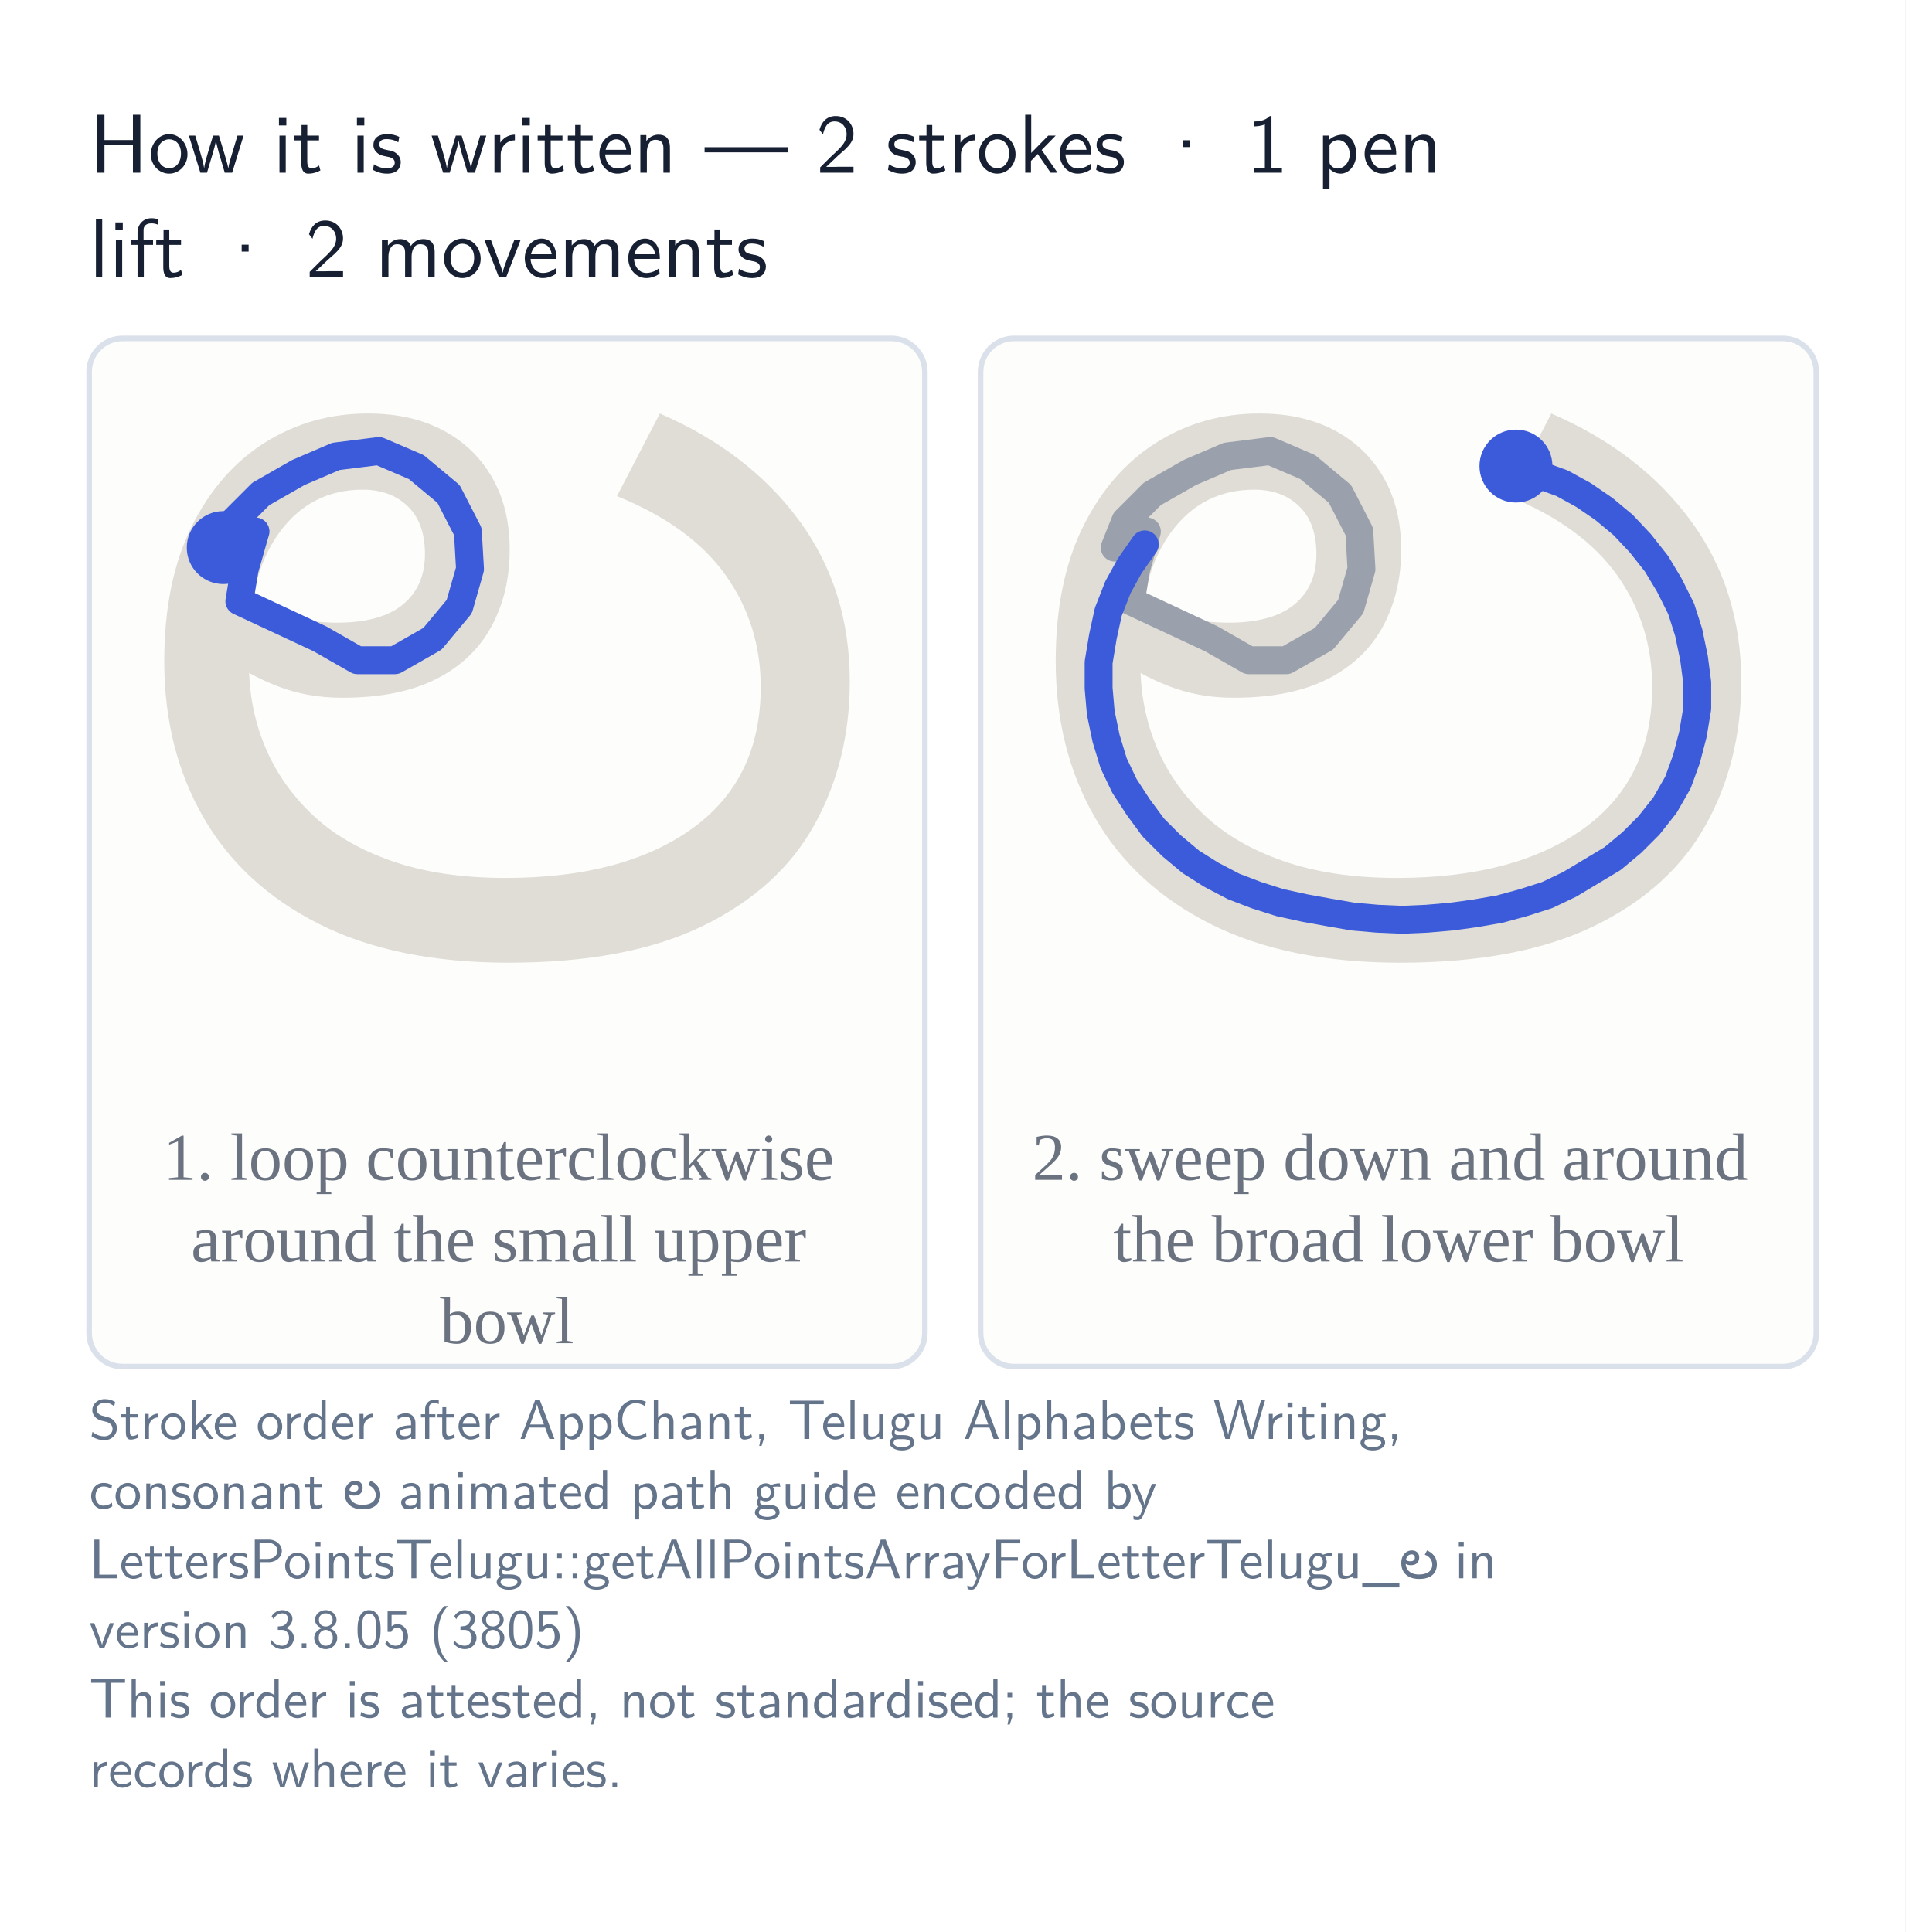
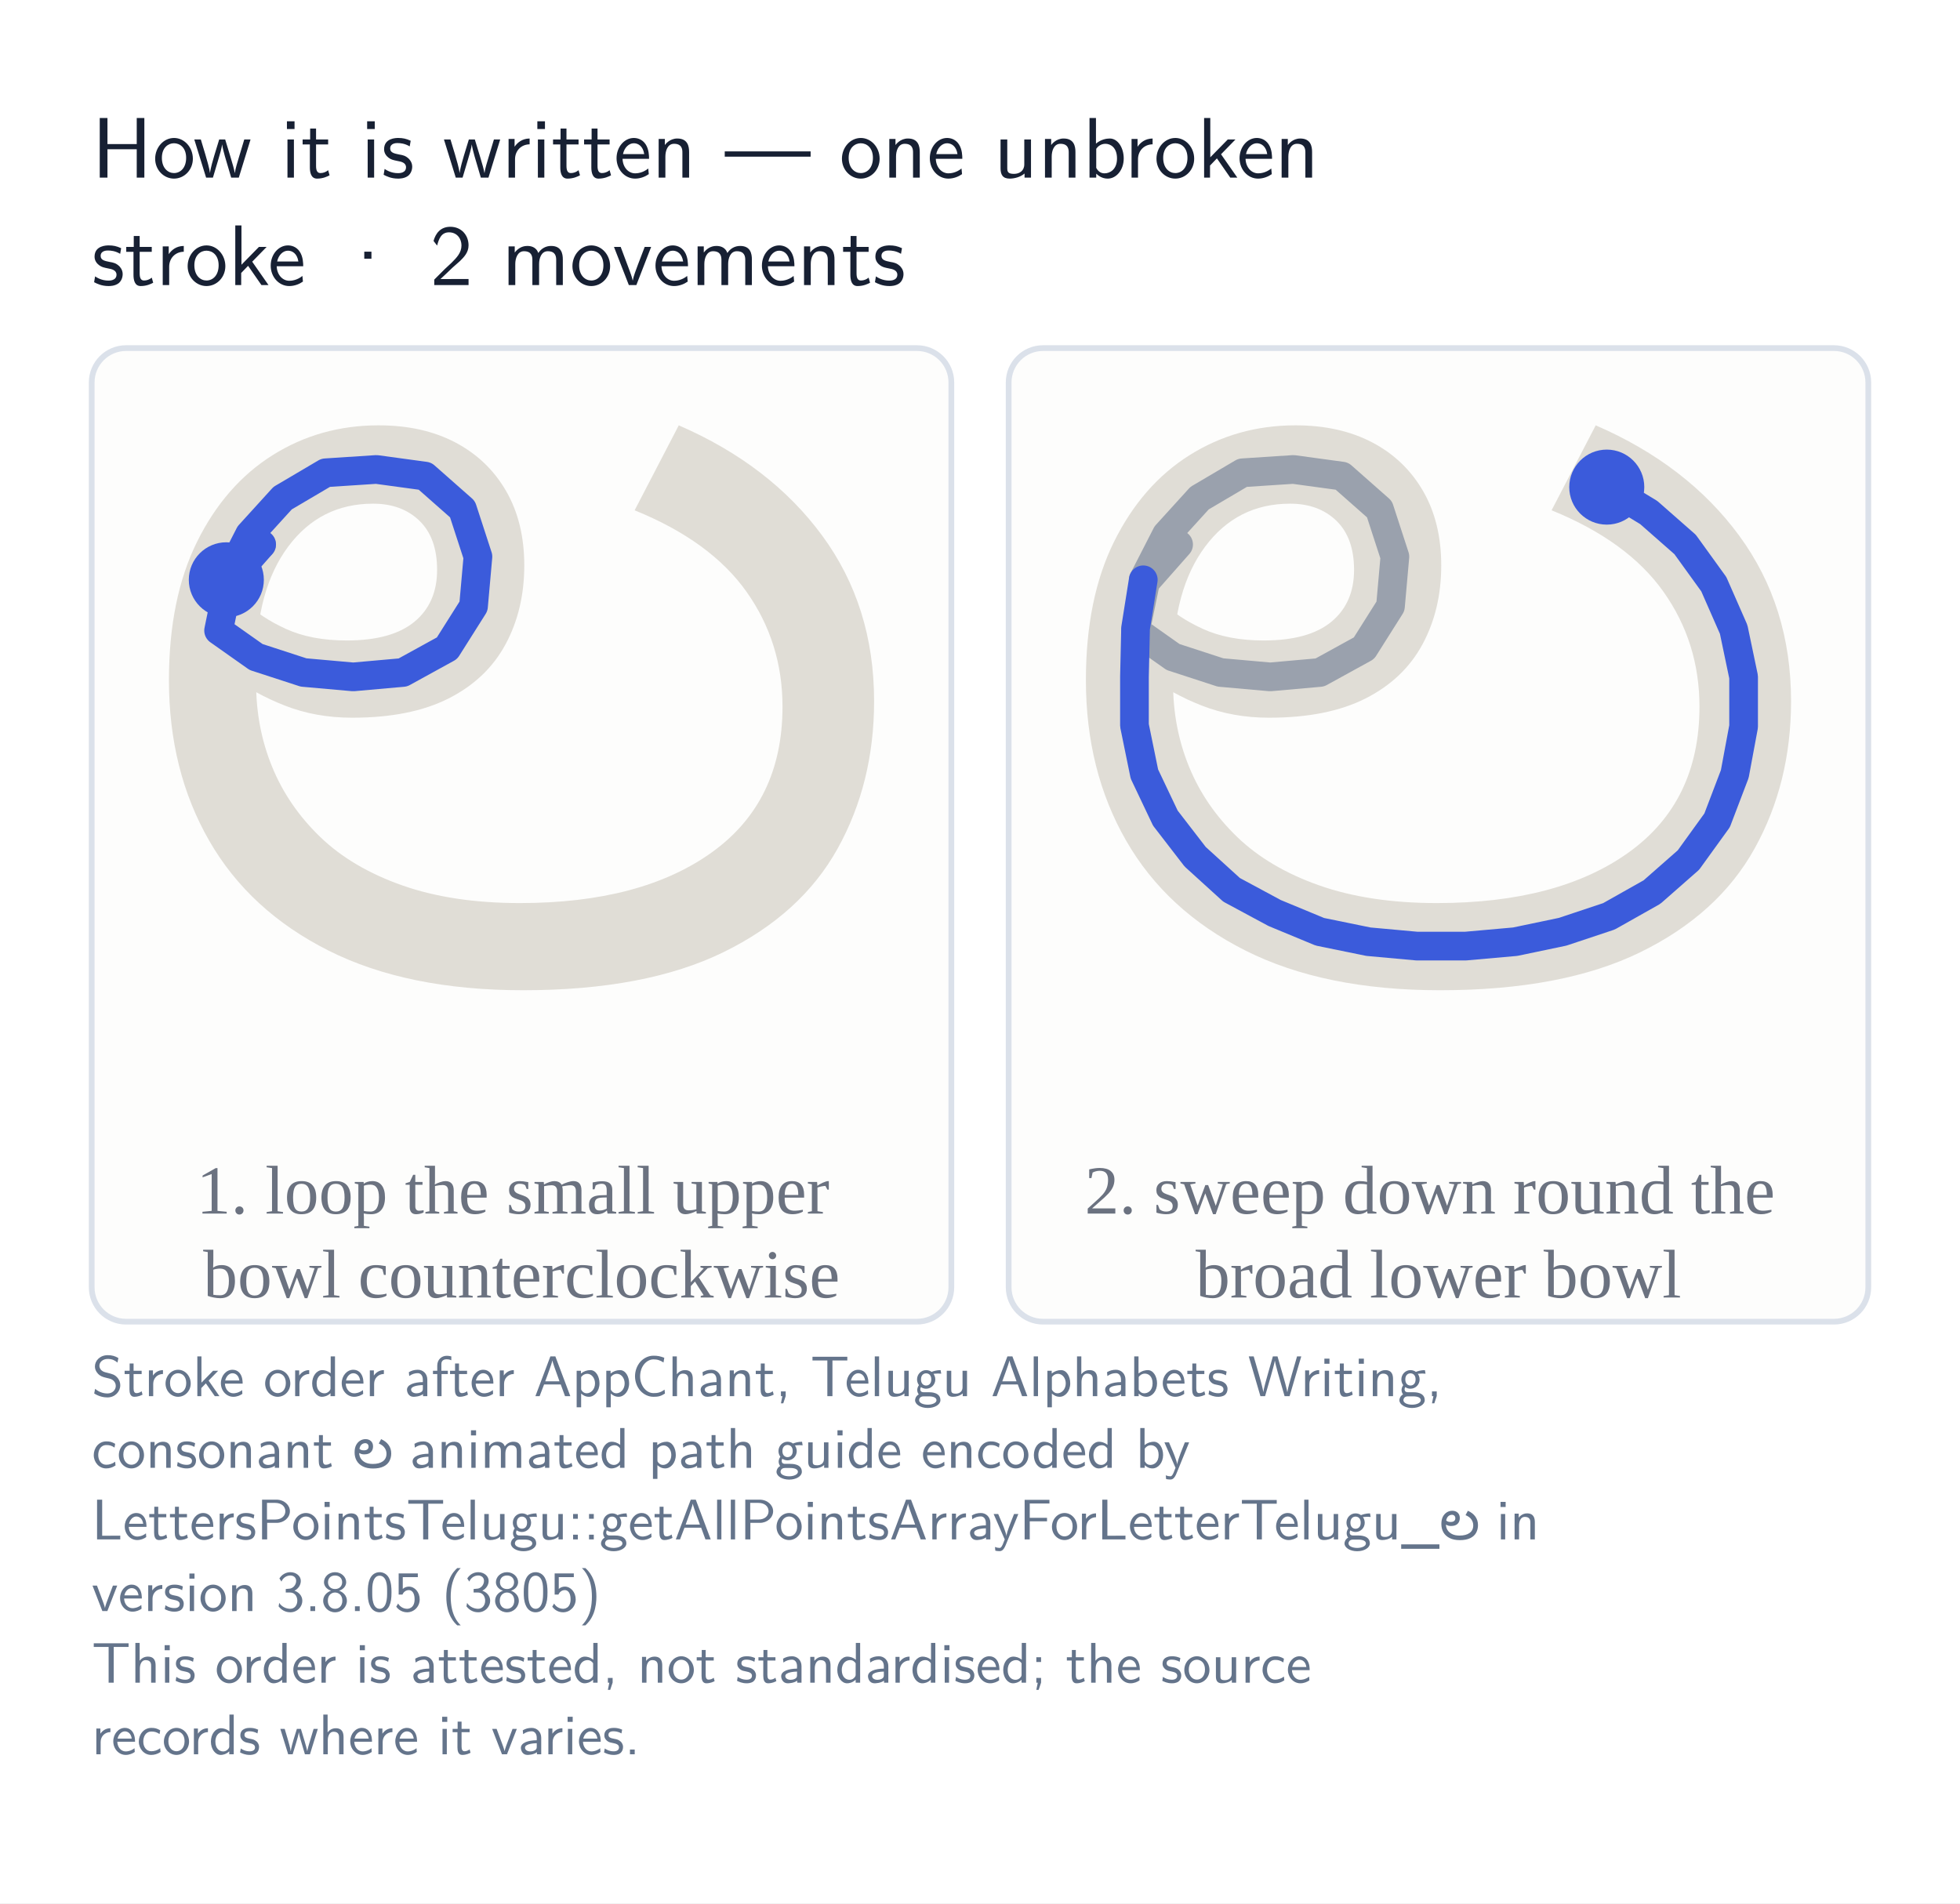
- <svg xmlns="http://www.w3.org/2000/svg" width="342" height="346.81" viewBox="0 0 342 346.81" role="img" aria-label="How to write ల: 2 strokes · 1 pen lift · 2 movements">
-   <rect x="0" y="0" width="342" height="346.81" fill="#ffffff" />
-   <text x="16" y="31" font-family="Latin Modern Sans, sans-serif" font-size="15" fill="#172033">How it is written — 2 strokes · 1 pen</text>
-   <text x="16" y="49.75" font-family="Latin Modern Sans, sans-serif" font-size="15" fill="#172033">lift · 2 movements</text>
-   <rect x="16" y="60.75" width="150" height="184.56" rx="6" fill="#fdfdfc" stroke="#dbe1ea" stroke-width="1" />
-   <svg x="16" y="60.75" width="150" height="184.56" viewBox="-35 -570 779 958.5" preserveAspectRatio="xMidYMid meet" overflow="hidden">
+ <svg xmlns="http://www.w3.org/2000/svg" width="342" height="332.16" viewBox="0 0 342 332.16" role="img" aria-label="How to write ల: one unbroken stroke · 2 movements">
+   <rect x="0" y="0" width="342" height="332.16" fill="#ffffff" />
+   <text x="16" y="31" font-family="Latin Modern Sans, sans-serif" font-size="15" fill="#172033">How it is written — one unbroken</text>
+   <text x="16" y="49.75" font-family="Latin Modern Sans, sans-serif" font-size="15" fill="#172033">stroke · 2 movements</text>
+   <rect x="16" y="60.75" width="150" height="169.91" rx="6" fill="#fdfdfc" stroke="#dbe1ea" stroke-width="1" />
+   <svg x="16" y="60.75" width="150" height="169.91" viewBox="-35 -570 779 882.4" preserveAspectRatio="xMidYMid meet" overflow="hidden">
    <g transform="scale(1,-1)">
      <path class="ductus__glyph" d="M356 -12Q251 -12 179.5 24Q108 60 71.5 123.5Q35 187 35 269Q35 343 60.5 394.5Q86 446 129 473Q172 500 225 500Q265 500 294.5 484.5Q324 469 340.5 440.5Q357 412 357 373Q357 333 340 301.5Q323 270 288.5 252.5Q254 235 201 235Q168 235 140 246Q112 257 91.5 273Q71 289 58 304L81 366Q89 355 103.5 340.5Q118 326 141 315.5Q164 305 196 305Q237 305 257.5 322Q278 339 278 369Q278 398 262 413.5Q246 429 220 429Q172 429 143 390Q114 351 114 284L114 266Q114 226 128.5 190.5Q143 155 172 127Q201 99 246.5 83Q292 67 353 67Q463 67 527 113Q591 159 591 245Q591 303 558.5 349Q526 395 457 423L497 500Q580 464 627 400Q674 336 674 250Q674 176 641 116.5Q608 57 537.5 22.5Q467 -12 356 -12Z" fill="#e0ddd6" fill-rule="nonzero" />
-       <path class="ductus__done" d="M120 390 L120 390" fill="none" stroke="#9aa1ad" stroke-width="26" stroke-linecap="round" stroke-linejoin="round" />
-       <path class="ductus__pen" d="M120 390 L110 355 L105 325 L180 290 L215 270 L250 270 L285 290 L310 320 L320 355 L318 390 L300 425 L270 450 L235 465 L195 460 L160 445 L125 425 L100 400 L90 375" fill="none" stroke="#3b5bdb" stroke-width="26" stroke-linecap="round" stroke-linejoin="round" />
-       <circle class="ductus__tip" cx="90" cy="375" r="34" fill="#3b5bdb" />
+       <path class="ductus__done" d="M119 392 L119 392" fill="none" stroke="#9aa1ad" stroke-width="26" stroke-linecap="round" stroke-linejoin="round" />
+       <path class="ductus__pen" d="M119 392 L89 358 L80 314 L114 290 L157 276 L202 272 L247 276 L287 298 L311 336 L315 381 L301 424 L267 454 L223 460 L177 457 L138 434 L108 401 L87 360" fill="none" stroke="#3b5bdb" stroke-width="26" stroke-linecap="round" stroke-linejoin="round" />
+       <circle class="ductus__tip" cx="87" cy="360" r="34" fill="#3b5bdb" />
    </g>
    <text class="ductus__caption" x="354.5" y="214.4" text-anchor="middle" font-size="62.4" fill="#6b7280">
-       <tspan x="354.5" y="214.4">1. loop counterclockwise</tspan>
-       <tspan x="354.5" y="290.5">around the small upper</tspan>
-       <tspan x="354.5" y="366.7">bowl</tspan>
+       <tspan x="354.5" y="214.4">1. loop the small upper</tspan>
+       <tspan x="354.5" y="290.5">bowl counterclockwise</tspan>
    </text>
  </svg>
-   <rect x="176" y="60.75" width="150" height="184.56" rx="6" fill="#fdfdfc" stroke="#dbe1ea" stroke-width="1" />
-   <svg x="176" y="60.75" width="150" height="184.56" viewBox="-35 -570 779 958.5" preserveAspectRatio="xMidYMid meet" overflow="hidden">
+   <rect x="176" y="60.75" width="150" height="169.91" rx="6" fill="#fdfdfc" stroke="#dbe1ea" stroke-width="1" />
+   <svg x="176" y="60.75" width="150" height="169.91" viewBox="-35 -570 779 882.4" preserveAspectRatio="xMidYMid meet" overflow="hidden">
    <g transform="scale(1,-1)">
      <path class="ductus__glyph" d="M356 -12Q251 -12 179.5 24Q108 60 71.5 123.5Q35 187 35 269Q35 343 60.5 394.5Q86 446 129 473Q172 500 225 500Q265 500 294.5 484.5Q324 469 340.5 440.5Q357 412 357 373Q357 333 340 301.5Q323 270 288.5 252.5Q254 235 201 235Q168 235 140 246Q112 257 91.5 273Q71 289 58 304L81 366Q89 355 103.5 340.5Q118 326 141 315.5Q164 305 196 305Q237 305 257.5 322Q278 339 278 369Q278 398 262 413.5Q246 429 220 429Q172 429 143 390Q114 351 114 284L114 266Q114 226 128.5 190.5Q143 155 172 127Q201 99 246.5 83Q292 67 353 67Q463 67 527 113Q591 159 591 245Q591 303 558.5 349Q526 395 457 423L497 500Q580 464 627 400Q674 336 674 250Q674 176 641 116.5Q608 57 537.5 22.5Q467 -12 356 -12Z" fill="#e0ddd6" fill-rule="nonzero" />
-       <path class="ductus__done" d="M120 390 L110 355 L105 325 L180 290 L215 270 L250 270 L285 290 L310 320 L320 355 L318 390 L300 425 L270 450 L235 465 L195 460 L160 445 L125 425 L100 400 L90 375" fill="none" stroke="#9aa1ad" stroke-width="26" stroke-linecap="round" stroke-linejoin="round" />
-       <path class="ductus__done" d="M118 378 L118 378" fill="none" stroke="#9aa1ad" stroke-width="26" stroke-linecap="round" stroke-linejoin="round" />
-       <path class="ductus__pen" d="M118 378 L104 358 L93 338 L84 315 L79 292 L75 268 L75 244 L77 221 L82 197 L89 174 L99 153 L112 133 L126 114 L143 97 L161 82 L180 70 L201 59 L222 51 L244 44 L267 39 L289 35 L312 31 L335 29 L358 28 L381 29 L404 31 L426 34 L449 38 L471 44 L493 51 L514 61 L534 73 L554 85 L572 100 L588 116 L603 135 L615 156 L623 178 L629 201 L633 225 L633 249 L630 272 L625 296 L618 318 L607 340 L595 360 L580 379 L564 396 L546 411 L527 424 L507 435 L485 443 L464 451" fill="none" stroke="#3b5bdb" stroke-width="26" stroke-linecap="round" stroke-linejoin="round" />
-       <circle class="ductus__tip" cx="464" cy="451" r="34" fill="#3b5bdb" />
+       <path class="ductus__done" d="M119 392 L89 358 L80 314 L114 290 L157 276 L202 272 L247 276 L287 298 L311 336 L315 381 L301 424 L267 454 L223 460 L177 457 L138 434 L108 401 L87 360 L87 360" fill="none" stroke="#9aa1ad" stroke-width="26" stroke-linecap="round" stroke-linejoin="round" />
+       <path class="ductus__pen" d="M87 360 L80 316 L79 272 L79 228 L88 184 L107 144 L134 109 L167 79 L206 58 L247 41 L291 32 L335 28 L379 28 L424 32 L467 41 L509 55 L548 77 L581 106 L607 142 L623 184 L631 227 L631 272 L622 315 L604 356 L578 392 L545 421 L507 444" fill="none" stroke="#3b5bdb" stroke-width="26" stroke-linecap="round" stroke-linejoin="round" />
+       <circle class="ductus__tip" cx="507" cy="444" r="34" fill="#3b5bdb" />
    </g>
    <text class="ductus__caption" x="354.5" y="214.4" text-anchor="middle" font-size="62.4" fill="#6b7280">
-       <tspan x="354.5" y="214.4">2. sweep down and around</tspan>
-       <tspan x="354.5" y="290.5">the broad lower bowl</tspan>
+       <tspan x="354.5" y="214.4">2. sweep down round the</tspan>
+       <tspan x="354.5" y="290.5">broad lower bowl</tspan>
    </text>
  </svg>
-   <text x="16" y="258.31" font-family="Latin Modern Sans, sans-serif" font-size="10" fill="#64748b">Stroke order after AppChant, Telugu Alphabets Writing,</text>
-   <text x="16" y="270.81" font-family="Latin Modern Sans, sans-serif" font-size="10" fill="#64748b">consonant ల animated path guide encoded by</text>
-   <text x="16" y="283.31" font-family="Latin Modern Sans, sans-serif" font-size="10" fill="#64748b">LettersPointsTelugu::getAllPointsArrayForLetterTelugu_ల in</text>
-   <text x="16" y="295.81" font-family="Latin Modern Sans, sans-serif" font-size="10" fill="#64748b">version 3.8.05 (3805)</text>
-   <text x="16" y="308.31" font-family="Latin Modern Sans, sans-serif" font-size="10" fill="#64748b">This order is attested, not standardised; the source</text>
-   <text x="16" y="320.81" font-family="Latin Modern Sans, sans-serif" font-size="10" fill="#64748b">records where it varies.</text>
+   <text x="16" y="243.66" font-family="Latin Modern Sans, sans-serif" font-size="10" fill="#64748b">Stroke order after AppChant, Telugu Alphabets Writing,</text>
+   <text x="16" y="256.16" font-family="Latin Modern Sans, sans-serif" font-size="10" fill="#64748b">consonant ల animated path guide encoded by</text>
+   <text x="16" y="268.66" font-family="Latin Modern Sans, sans-serif" font-size="10" fill="#64748b">LettersPointsTelugu::getAllPointsArrayForLetterTelugu_ల in</text>
+   <text x="16" y="281.16" font-family="Latin Modern Sans, sans-serif" font-size="10" fill="#64748b">version 3.8.05 (3805)</text>
+   <text x="16" y="293.66" font-family="Latin Modern Sans, sans-serif" font-size="10" fill="#64748b">This order is attested, not standardised; the source</text>
+   <text x="16" y="306.16" font-family="Latin Modern Sans, sans-serif" font-size="10" fill="#64748b">records where it varies.</text>
</svg>
